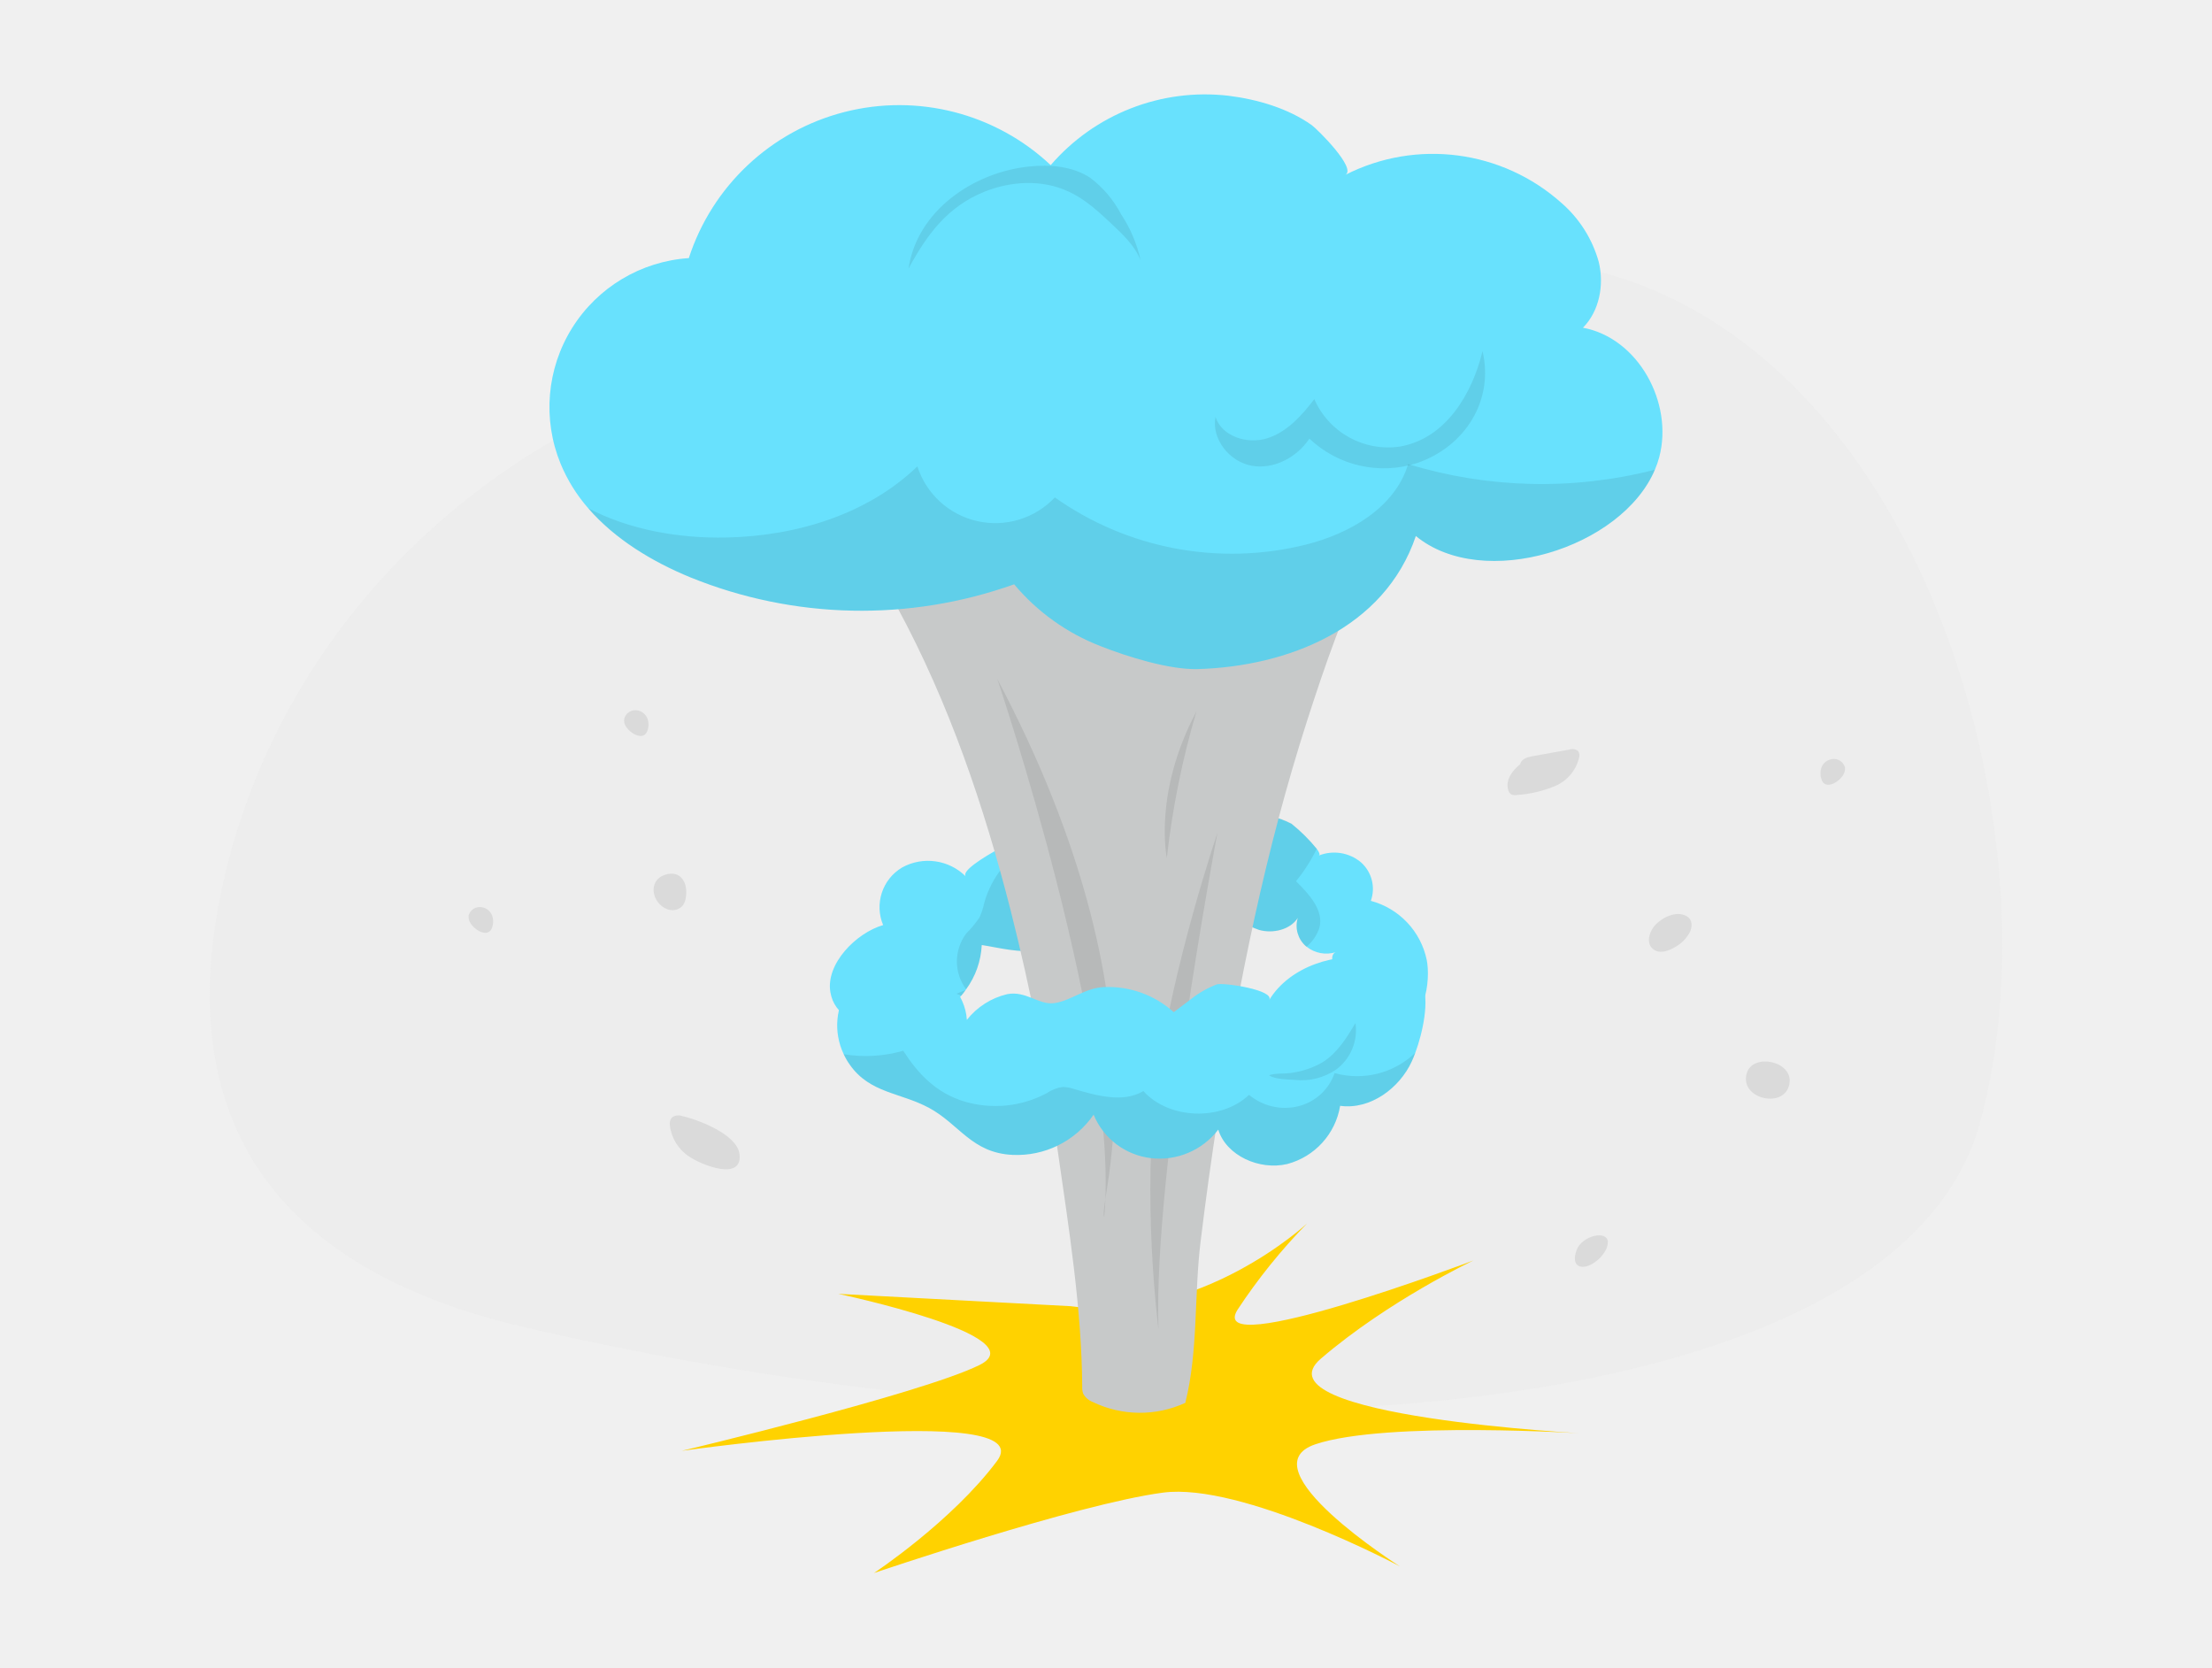
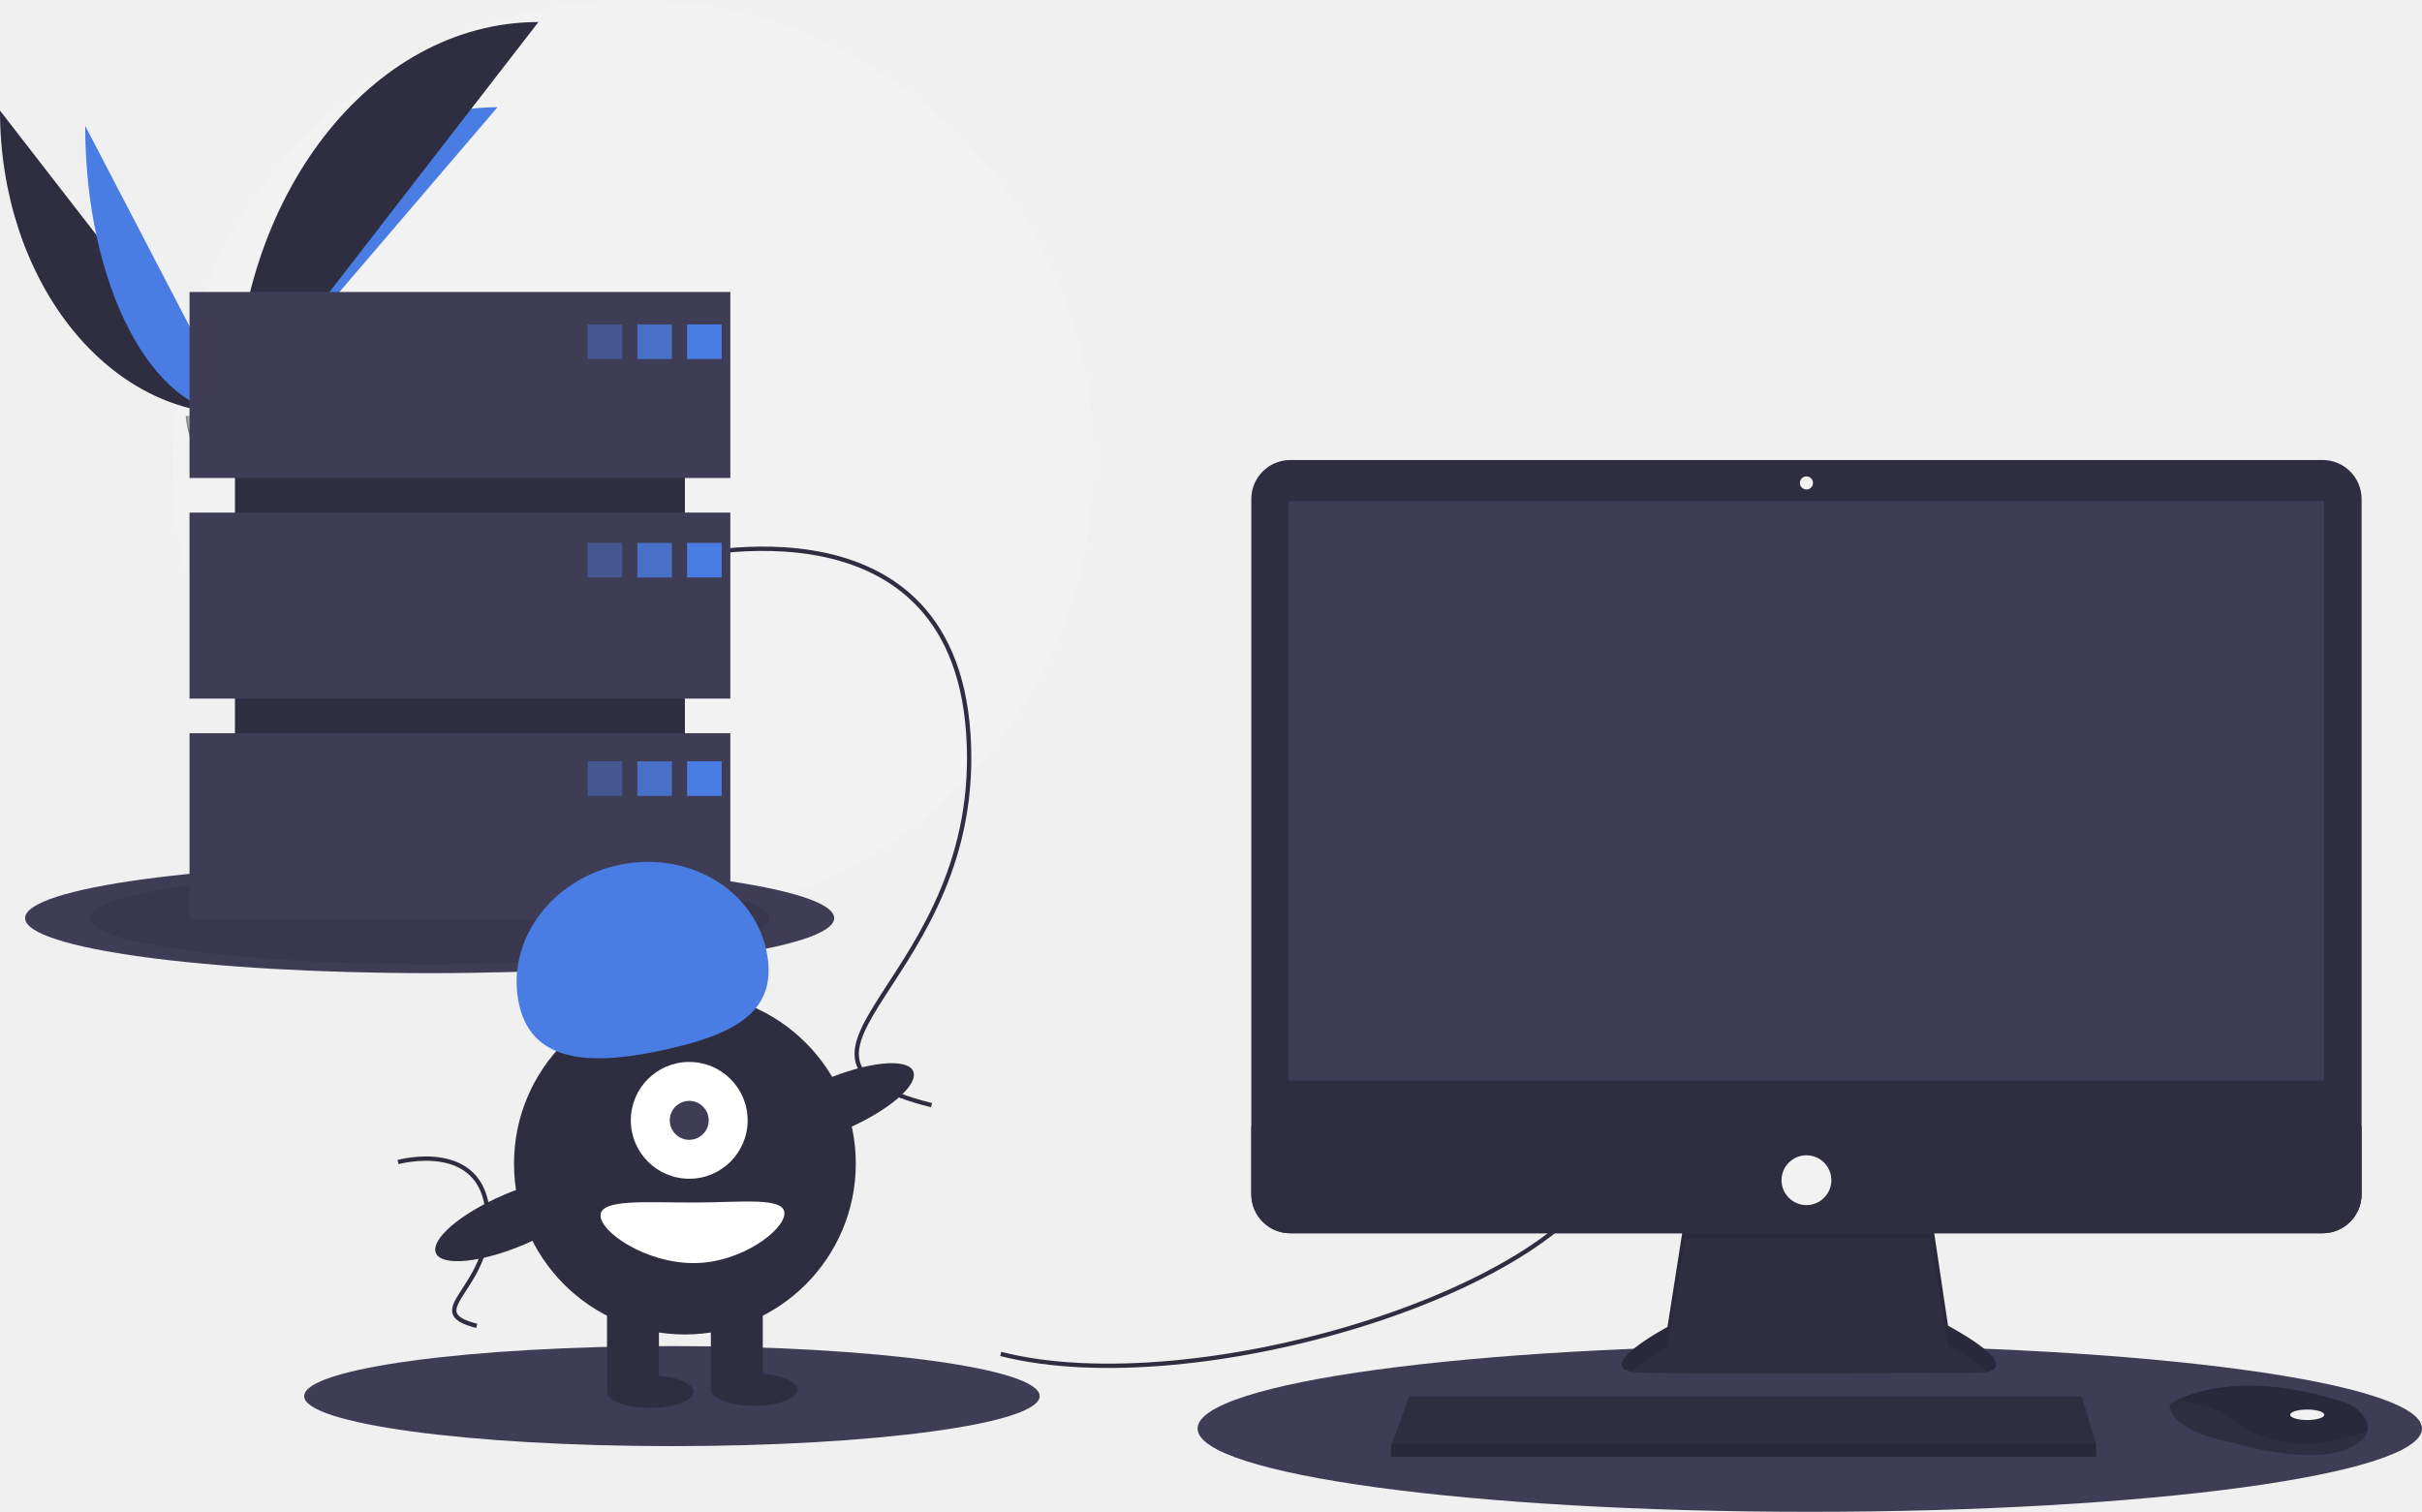
- <svg xmlns="http://www.w3.org/2000/svg" id="Layer_1" data-name="Layer 1" viewBox="0 0 400 300" width="406" height="306" class="illustration styles_illustrationTablet__1DWOa">
-   <path d="M136.76,64.22c-47.5,11.3-85,47-96,92.87-8.19,34.15-1,69.36,54.09,82.16C214,266.94,342.62,257.8,358,202.44S344.85,52.08,276.73,46.21C237.94,42.86,179.72,54,136.76,64.22Z" fill="#e6e6e6" opacity="0.3" class="fill-paper" />
-   <path d="M252.17,184.74c-2.59,0-6.77-3.2-8.4-5-.72-.81-4.33-7.61-2.22-8.31a5.73,5.73,0,0,1-5.29-1l-.17-.14a4.88,4.88,0,0,1-1.41-5.06c-1.36,2.13-4.48,2.88-7,2.17a11.22,11.22,0,0,1-6-4.71,22.51,22.51,0,0,1-18.83,8.44c-3.88-.22-8.27-2-9-5.58.29,1.36-5.2,5.13-6.44,5.45-2.72.7-7.09-.45-9.88-.87a14.76,14.76,0,0,1-2.82,8l-.07.1h0a10.9,10.9,0,0,1-.76,1,14.21,14.21,0,0,1-2.63,2.44c-5.09,3.68-19.64,5.48-21.09-3-.88-5.16,4.7-10.75,9.54-12.14a8.35,8.35,0,0,1,3.44-10.42,9.69,9.69,0,0,1,11.51,1.63c-1.64-1.8,14-9.32,17.43-10.36a3.09,3.09,0,0,1,.44-.11,23.1,23.1,0,0,1,10.18.7,17.58,17.58,0,0,1,8.9,5.86c2.45-4.94,8.69-7.33,14.22-7.34a15.48,15.48,0,0,1,7.73,1.73,30.57,30.57,0,0,1,4.59,4.56c.44.61.62,1.05.33,1.18a7.54,7.54,0,0,1,7.6,1.19,6.42,6.42,0,0,1,1.82,7A14,14,0,0,1,258,172.84C258.74,176.56,257.72,184.81,252.17,184.74Z" fill="#68e1fd" class="fill-primary" />
-   <path d="M238.58,167.05a7.74,7.74,0,0,1-2.22,3.32l-.1.08-.17-.14a4.88,4.88,0,0,1-1.41-5.06c-1.36,2.13-4.48,2.88-7,2.17a11.22,11.22,0,0,1-6-4.71,22.51,22.51,0,0,1-18.83,8.44c-3.88-.22-8.27-2-9-5.58.29,1.36-5.2,5.13-6.44,5.45-2.72.7-7.09-.45-9.88-.87a14.76,14.76,0,0,1-2.82,8,8.43,8.43,0,0,1,0-10.08,20.68,20.68,0,0,0,2.41-2.91,12.1,12.1,0,0,0,.84-2.55c2.6-9.78,14.16-16.61,24.71-14.7a17.58,17.58,0,0,1,8.9,5.86c2.45-4.94,8.69-7.33,14.22-7.34a15.48,15.48,0,0,1,7.73,1.73,30.57,30.57,0,0,1,4.59,4.56,29.71,29.71,0,0,1-3.75,5.88C236.79,161,239.44,163.9,238.58,167.05Z" opacity="0.08" />
-   <path d="M193.59,235.44l-42-2.23s36.2,7.64,25.49,12.89-53.78,15.49-53.78,15.49,65.19-9.14,57,1.83-22.26,20.27-22.26,20.27,36.76-12.5,52.28-14.54c14.27-1.88,42.8,13.32,42.8,13.32s-28-17.76-15.26-22.06,49.32-1.91,49.32-1.91-60.56-3.07-48.33-13.57,27.6-17.76,27.6-17.76-48.63,18.4-42.66,8.9a104.46,104.46,0,0,1,12.57-15.59S217,238.49,193.59,235.44Z" fill="#ffd200" class="fill-warning" />
-   <path d="M146,85.75a13.32,13.32,0,0,1,1.44,1.66A120.41,120.41,0,0,1,162.22,109c9.4,17.35,15.75,36.1,20.57,55a408.3,408.3,0,0,1,8.48,43.33c2,13.93,4.35,28.67,4.43,42.67a3.21,3.21,0,0,0,.18,1.27,3.34,3.34,0,0,0,1.72,1.49,19.62,19.62,0,0,0,16.74.16c2.36-9.42,1.58-19.49,2.76-29.12q1.38-11.37,3.14-22.69c3.75-24.12,8.63-48.21,16.14-71.57,6.29-19.54,14.42-42,31-56.2Z" fill="#c7c9c9" />
-   <path d="M220.15,149.86s-11.65,61.66-10.66,89.73c0,0-3.14-24-.27-45.06S220.15,149.86,220.15,149.86Z" opacity="0.08" />
-   <path d="M180.35,122.05s22.25,65.86,19.33,97.25C198.33,216.74,212.24,182.26,180.35,122.05Z" opacity="0.08" />
-   <path d="M300.05,81.9a16.2,16.2,0,0,1-.79,2.28c-6,14.22-31.09,22-43.23,12-5.67,16.76-23.19,23.58-39.42,24.06-5.19.14-12.8-2.25-17.65-4.17a38.54,38.54,0,0,1-15.57-11.16,82.21,82.21,0,0,1-58.54-1.25c-6.91-2.84-13.66-6.92-18.48-12.5a29.19,29.19,0,0,1-5-8.06,27,27,0,0,1,23.19-37.17A40,40,0,0,1,190,29.12a36.84,36.84,0,0,1,32.12-12.55c5.19.64,10.78,2.25,15.09,5.32,1,.72,8.23,7.88,6.05,9A34.9,34.9,0,0,1,282.41,36a21.9,21.9,0,0,1,6.7,10.64c1,4.14.12,8.85-2.86,11.88C296.24,60.37,302.63,72.08,300.05,81.9Z" fill="#68e1fd" class="fill-primary" />
-   <path d="M255.93,189.62c-.22.6-.44,1.14-.65,1.59-2.2,4.77-7.44,8.75-12.94,8a13.09,13.09,0,0,1-9.56,10.52c-5.05,1.2-11.05-1.53-12.48-6.22a13.35,13.35,0,0,1-12.16,5.16,12.84,12.84,0,0,1-10.38-7.86,16.84,16.84,0,0,1-14.68,7.27c-7.37-.36-9.58-5.53-15.08-8.5-5.16-2.78-10.7-2.64-14.31-7.78a11.7,11.7,0,0,1-1.12-1.92c-3.88-8.2,2.13-18.49,13.19-16.21,4.91,1,8.81,5.32,9.08,10a13.12,13.12,0,0,1,7.3-4.65c3.38-.66,5.71,2,8.49,1.62,3-.39,5.54-2.75,9-2.9a17.69,17.69,0,0,1,12.62,4.54c.92-.67,2-1.54,3.12-2.36a17.55,17.55,0,0,1,4.68-2.67c1.13-.36,10.54,1,9.45,2.85,3.69-6.1,12.12-8.8,19.24-7.49,2.81.52,7.16,1.91,8.41,4.5C258.57,180,257.28,186,255.93,189.62Z" fill="#68e1fd" class="fill-primary" />
-   <path d="M216.36,127.89A153.81,153.81,0,0,0,211,154.38S208.49,142.67,216.36,127.89Z" opacity="0.08" />
-   <path d="M299.26,84.18c-6,14.22-31.09,22-43.23,12-5.67,16.76-23.19,23.58-39.42,24.06-5.19.14-12.8-2.25-17.65-4.17a38.54,38.54,0,0,1-15.57-11.16,82.21,82.21,0,0,1-58.54-1.25c-6.91-2.84-13.66-6.92-18.48-12.5,7.52,3.93,16.4,5.47,25,5.29,12.57-.26,25.46-4.14,34.52-12.86a14.8,14.8,0,0,0,24.86,5.61,55.4,55.4,0,0,0,45.35,8.55c8-2,16.16-6.7,18.54-14.57A82.52,82.52,0,0,0,299,84.26Z" opacity="0.08" />
-   <path d="M174.6,178.29a10.9,10.9,0,0,1-.76,1l-.86-.34C173.52,178.69,174.05,178.48,174.6,178.29Z" opacity="0.08" />
-   <path d="M255.93,189.62c-.22.6-.44,1.14-.65,1.59-2.2,4.77-7.44,8.75-12.94,8a13.09,13.09,0,0,1-9.56,10.52c-5.05,1.2-11.05-1.53-12.48-6.22a13.35,13.35,0,0,1-12.16,5.16,12.84,12.84,0,0,1-10.38-7.86,16.84,16.84,0,0,1-14.68,7.27c-7.37-.36-9.58-5.53-15.08-8.5-5.16-2.78-10.7-2.64-14.31-7.78a11.7,11.7,0,0,1-1.12-1.92,24.37,24.37,0,0,0,10.76-.63c2.71,4.2,5.95,7.64,11.12,9.2a19.73,19.73,0,0,0,14.79-1.5,6.9,6.9,0,0,1,2.89-1.15,6.33,6.33,0,0,1,1.92.32c4.19,1.23,9,2.63,12.71.42,4.62,5.14,14.09,5.47,19.11.68a10.1,10.1,0,0,0,8.9,2.07,9.33,9.33,0,0,0,6.57-6A15.16,15.16,0,0,0,255.93,189.62Z" opacity="0.08" />
-   <path d="M186,29.38c3.82-.41,7.9-.08,11.11,2A19.74,19.74,0,0,1,202.73,38a24.61,24.61,0,0,1,3.53,8.35c-1-2.59-3.1-4.58-5.12-6.49-2.44-2.29-4.93-4.63-8-6-4.69-2.17-10.28-1.87-15.08.05-6.74,2.7-10.44,7.79-13.77,13.91C165.87,37.28,176.07,30.44,186,29.38Z" opacity="0.08" />
-   <path d="M241.59,192.67a8.84,8.84,0,0,0,3.52-8.43c-1.58,2.65-3.25,5.4-5.94,7.09a15.42,15.42,0,0,1-5.69,1.93c-1.27.2-2.85,0-4,.43,1.14.75,3.25.74,4.61.83A11.16,11.16,0,0,0,241.59,192.67Z" opacity="0.08" />
-   <path d="M256.22,83a19.54,19.54,0,0,1-19.44-4.43c-2.25,3.39-6.44,5.63-10.45,4.9s-7.3-4.84-6.53-8.84c1.14,3.58,5.78,5,9.35,3.88s6.24-4.1,8.52-7.08A14.57,14.57,0,0,0,253.19,80c8.35-1.48,13.07-9.67,14.9-17.25C270.18,71.6,265,80,256.22,83Z" opacity="0.08" />
-   <path d="M123.38,201.07a2,2,0,0,0-1.9.27,1.81,1.81,0,0,0-.35,1.4,7.79,7.79,0,0,0,3.47,5.63c2.19,1.53,9.76,4.57,9.12-.46C133.28,204.38,126.23,201.69,123.38,201.07Z" opacity="0.08" />
-   <path d="M120.62,163.64a2.5,2.5,0,0,0,2.84-.63,3,3,0,0,0,.53-1.29c.53-2.73-.83-5.29-3.84-4.25S117.84,162.56,120.62,163.64Z" opacity="0.08" />
-   <path d="M290.75,223.78c-.17-2.15-4.65-1.07-5.62,1.44-1.22,3.15,1,4,3.47,2.12a6,6,0,0,0,1.74-2A3.17,3.17,0,0,0,290.75,223.78Z" opacity="0.08" />
-   <path d="M305.54,167.88c.52-1,.58-2.35-.6-3-1.88-1-4.43.3-5.72,1.74-1,1.15-1.55,3.13-.39,4.17s2.74.48,4-.24A6.64,6.64,0,0,0,305.54,167.88Z" opacity="0.08" />
-   <path d="M112.89,129.18a2,2,0,0,0,0,.77c.38,1.61,3.58,3.73,4.25,1.26a3.47,3.47,0,0,0,.07-1.57,2.38,2.38,0,0,0-2-1.94A2.08,2.08,0,0,0,112.89,129.18Z" opacity="0.08" />
-   <path d="M84.74,164.78a2.18,2.18,0,0,0,.06.76c.38,1.61,3.58,3.73,4.24,1.27a3.22,3.22,0,0,0,.07-1.57,2.37,2.37,0,0,0-2-1.94A2.08,2.08,0,0,0,84.74,164.78Z" opacity="0.08" />
-   <path d="M333.63,138a2.21,2.21,0,0,1-.06.77c-.38,1.61-3.58,3.73-4.24,1.27a3.26,3.26,0,0,1-.07-1.58,2.38,2.38,0,0,1,2-1.94A2.09,2.09,0,0,1,333.63,138Z" opacity="0.08" />
-   <path d="M276.47,136.26c-2.05,1.35-4.39,3.39-3.76,5.77a1.38,1.38,0,0,0,.57.87,1.78,1.78,0,0,0,1.12.1,21.87,21.87,0,0,0,6.81-1.61,7.45,7.45,0,0,0,4.35-5.17,1.41,1.41,0,0,0-.18-1.16,1.65,1.65,0,0,0-1.57-.27L277.09,136c-.92.16-2,.51-2.2,1.44" opacity="0.08" />
-   <path d="M315.87,193.3c-1.41,4.74,7,6.61,7.73,1.84C324.23,191.12,317,189.6,315.87,193.3Z" opacity="0.08" />
+ <svg xmlns="http://www.w3.org/2000/svg" data-name="Layer 1" width="1119.609" height="699" viewBox="0 0 1119.609 699">
+   <circle cx="292.609" cy="213" r="213" fill="#f2f2f2" />
+   <path d="M31.391,151.642c0,77.498,48.618,140.208,108.701,140.208" transform="translate(-31.39089 -100.5)" fill="#2f2e41" />
+   <path d="M140.092,291.851c0-78.369,54.255-141.784,121.304-141.784" transform="translate(-31.39089 -100.5)" fill="#4a7de4" />
+   <path d="M70.775,158.668c0,73.615,31.003,133.183,69.316,133.183" transform="translate(-31.39089 -100.5)" fill="#4a7de4" />
+   <path d="M140.092,291.851c0-100.138,62.71-181.168,140.208-181.168" transform="translate(-31.39089 -100.5)" fill="#2f2e41" />
+   <path d="M117.224,292.839s15.416-.475,20.061-3.783,23.713-7.258,24.866-1.953,23.167,26.388,5.763,26.529-40.439-2.711-45.076-5.535S117.224,292.839,117.224,292.839Z" transform="translate(-31.39089 -100.5)" fill="#a8a8a8" />
+   <path d="M168.224,311.785c-17.404.14-40.439-2.711-45.076-5.535-3.531-2.151-4.938-9.869-5.409-13.43-.326.014-.515.02-.515.02s.976,12.433,5.613,15.257,27.672,5.676,45.076,5.535c5.024-.041,6.759-1.828,6.664-4.475C173.879,310.756,171.963,311.755,168.224,311.785Z" transform="translate(-31.39089 -100.5)" opacity="0.2" />
+   <ellipse cx="198.609" cy="424.5" rx="187" ry="25.44" fill="#3f3d56" />
+   <ellipse cx="198.609" cy="424.5" rx="157" ry="21.359" opacity="0.1" />
+   <ellipse cx="836.609" cy="660.5" rx="283" ry="38.5" fill="#3f3d56" />
+   <ellipse cx="310.609" cy="645.5" rx="170" ry="23.127" fill="#3f3d56" />
+   <path d="M494,726.5c90,23,263-30,282-90" transform="translate(-31.39089 -100.5)" fill="none" stroke="#2f2e41" stroke-miterlimit="10" stroke-width="2" />
+   <path d="M341,359.5s130-36,138,80-107,149-17,172" transform="translate(-31.39089 -100.5)" fill="none" stroke="#2f2e41" stroke-miterlimit="10" stroke-width="2" />
+   <path d="M215.402,637.783s39.072-10.82,41.477,24.044-32.16,44.783-5.109,51.696" transform="translate(-31.39089 -100.5)" fill="none" stroke="#2f2e41" stroke-miterlimit="10" stroke-width="2" />
+   <path d="M810.096,663.74,802.218,714.035s-38.782,20.603-11.513,21.209,155.733,0,155.733,0,24.845,0-14.543-21.815l-7.878-52.719Z" transform="translate(-31.39089 -100.5)" fill="#2f2e41" />
+   <path d="M785.219,734.698c6.193-5.51,16.999-11.252,16.999-11.252l7.878-50.295,113.922.107,7.878,49.582c9.185,5.087,14.875,8.987,18.204,11.978,5.059-1.154,10.587-5.444-18.204-21.389l-7.878-52.719-113.922,3.03L802.218,714.035S769.63,731.35,785.219,734.698Z" transform="translate(-31.39089 -100.5)" opacity="0.1" />
+   <rect x="578.433" y="212.689" width="513.253" height="357.52" rx="18.046" fill="#2f2e41" />
+   <rect x="595.703" y="231.777" width="478.713" height="267.837" fill="#3f3d56" />
+   <circle cx="835.059" cy="223.293" r="3.03" fill="#f2f2f2" />
+   <path d="M1123.077,621.322V652.663a18.043,18.043,0,0,1-18.046,18.046H627.869A18.043,18.043,0,0,1,609.824,652.663V621.322Z" transform="translate(-31.39089 -100.5)" fill="#2f2e41" />
+   <polygon points="968.978 667.466 968.978 673.526 642.968 673.526 642.968 668.678 643.417 667.466 651.452 645.651 962.312 645.651 968.978 667.466" fill="#2f2e41" />
+   <path d="M1125.828,762.034c-.594,2.539-2.836,5.217-7.902,7.75-18.179,9.089-55.143-2.424-55.143-2.424s-28.48-4.848-28.48-17.573a22.725,22.725,0,0,1,2.497-1.485c7.643-4.044,32.984-14.021,77.918.422a18.739,18.739,0,0,1,8.541,5.597C1125.079,756.454,1126.507,759.157,1125.828,762.034Z" transform="translate(-31.39089 -100.5)" fill="#2f2e41" />
+   <path d="M1125.828,762.034c-22.251,8.526-42.084,9.162-62.439-4.975-10.265-7.126-19.591-8.89-26.59-8.756,7.643-4.044,32.984-14.021,77.918.422a18.739,18.739,0,0,1,8.541,5.597C1125.079,756.454,1126.507,759.157,1125.828,762.034Z" transform="translate(-31.39089 -100.5)" opacity="0.1" />
+   <ellipse cx="1066.538" cy="654.135" rx="7.878" ry="2.424" fill="#f2f2f2" />
+   <circle cx="835.059" cy="545.667" r="11.513" fill="#f2f2f2" />
+   <polygon points="968.978 667.466 968.978 673.526 642.968 673.526 642.968 668.678 643.417 667.466 968.978 667.466" opacity="0.1" />
+   <rect x="108.609" y="159" width="208" height="242" fill="#2f2e41" />
+   <rect x="87.609" y="135" width="250" height="86" fill="#3f3d56" />
+   <rect x="87.609" y="237" width="250" height="86" fill="#3f3d56" />
+   <rect x="87.609" y="339" width="250" height="86" fill="#3f3d56" />
+   <rect x="271.609" y="150" width="16" height="16" fill="#4a7de4" opacity="0.4" />
+   <rect x="294.609" y="150" width="16" height="16" fill="#4a7de4" opacity="0.8" />
+   <rect x="317.609" y="150" width="16" height="16" fill="#4a7de4" />
+   <rect x="271.609" y="251" width="16" height="16" fill="#4a7de4" opacity="0.4" />
+   <rect x="294.609" y="251" width="16" height="16" fill="#4a7de4" opacity="0.8" />
+   <rect x="317.609" y="251" width="16" height="16" fill="#4a7de4" />
+   <rect x="271.609" y="352" width="16" height="16" fill="#4a7de4" opacity="0.4" />
+   <rect x="294.609" y="352" width="16" height="16" fill="#4a7de4" opacity="0.8" />
+   <rect x="317.609" y="352" width="16" height="16" fill="#4a7de4" />
+   <circle cx="316.609" cy="538" r="79" fill="#2f2e41" />
+   <rect x="280.609" y="600" width="24" height="43" fill="#2f2e41" />
+   <rect x="328.609" y="600" width="24" height="43" fill="#2f2e41" />
+   <ellipse cx="300.609" cy="643.5" rx="20" ry="7.5" fill="#2f2e41" />
+   <ellipse cx="348.609" cy="642.5" rx="20" ry="7.5" fill="#2f2e41" />
+   <circle cx="318.609" cy="518" r="27" fill="#fff" />
+   <circle cx="318.609" cy="518" r="9" fill="#3f3d56" />
+   <path d="M271.367,565.032c-6.379-28.568,14.012-57.434,45.544-64.475s62.265,10.41,68.644,38.978-14.519,39.104-46.051,46.145S277.746,593.6,271.367,565.032Z" transform="translate(-31.39089 -100.5)" fill="#4a7de4" />
+   <ellipse cx="417.215" cy="611.344" rx="39.5" ry="12.4" transform="translate(-238.2867 112.9804) rotate(-23.17116)" fill="#2f2e41" />
+   <ellipse cx="269.215" cy="664.344" rx="39.5" ry="12.4" transform="translate(-271.0797 59.02084) rotate(-23.17116)" fill="#2f2e41" />
+   <path d="M394,661.5c0,7.732-19.909,23-42,23s-43-14.268-43-22,20.909-6,43-6S394,653.768,394,661.5Z" transform="translate(-31.39089 -100.5)" fill="#fff" />
</svg>
